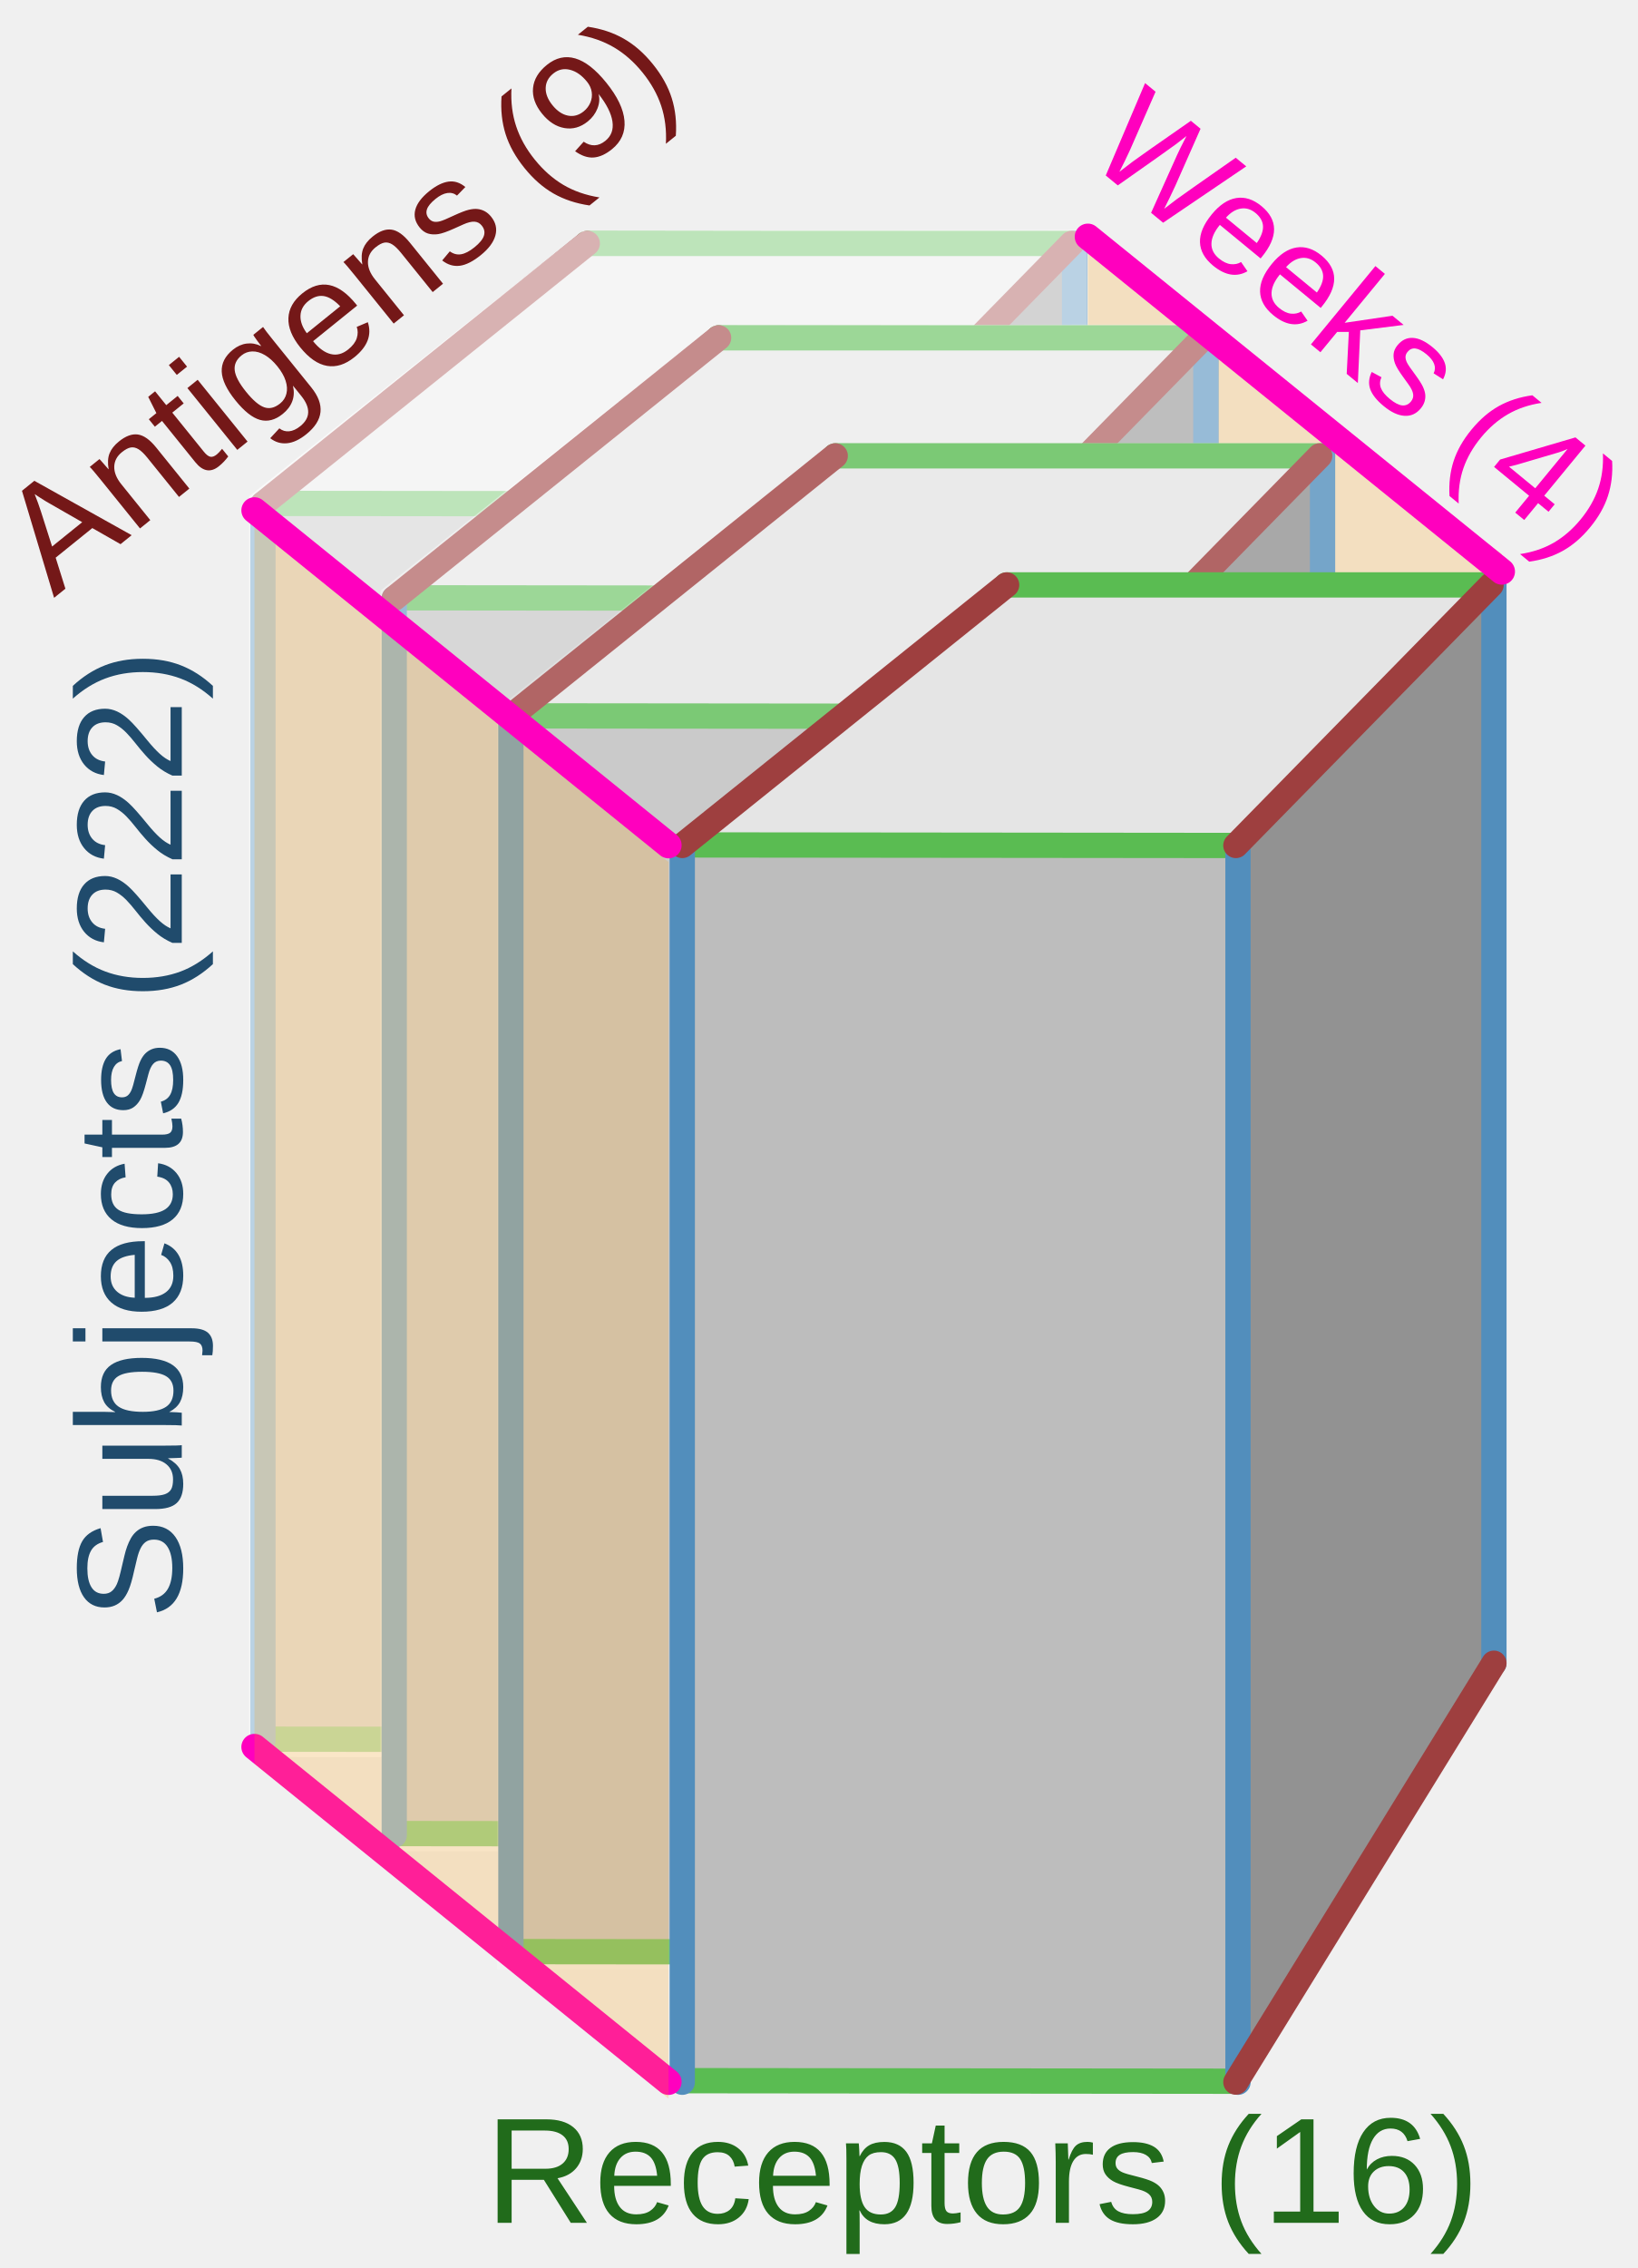
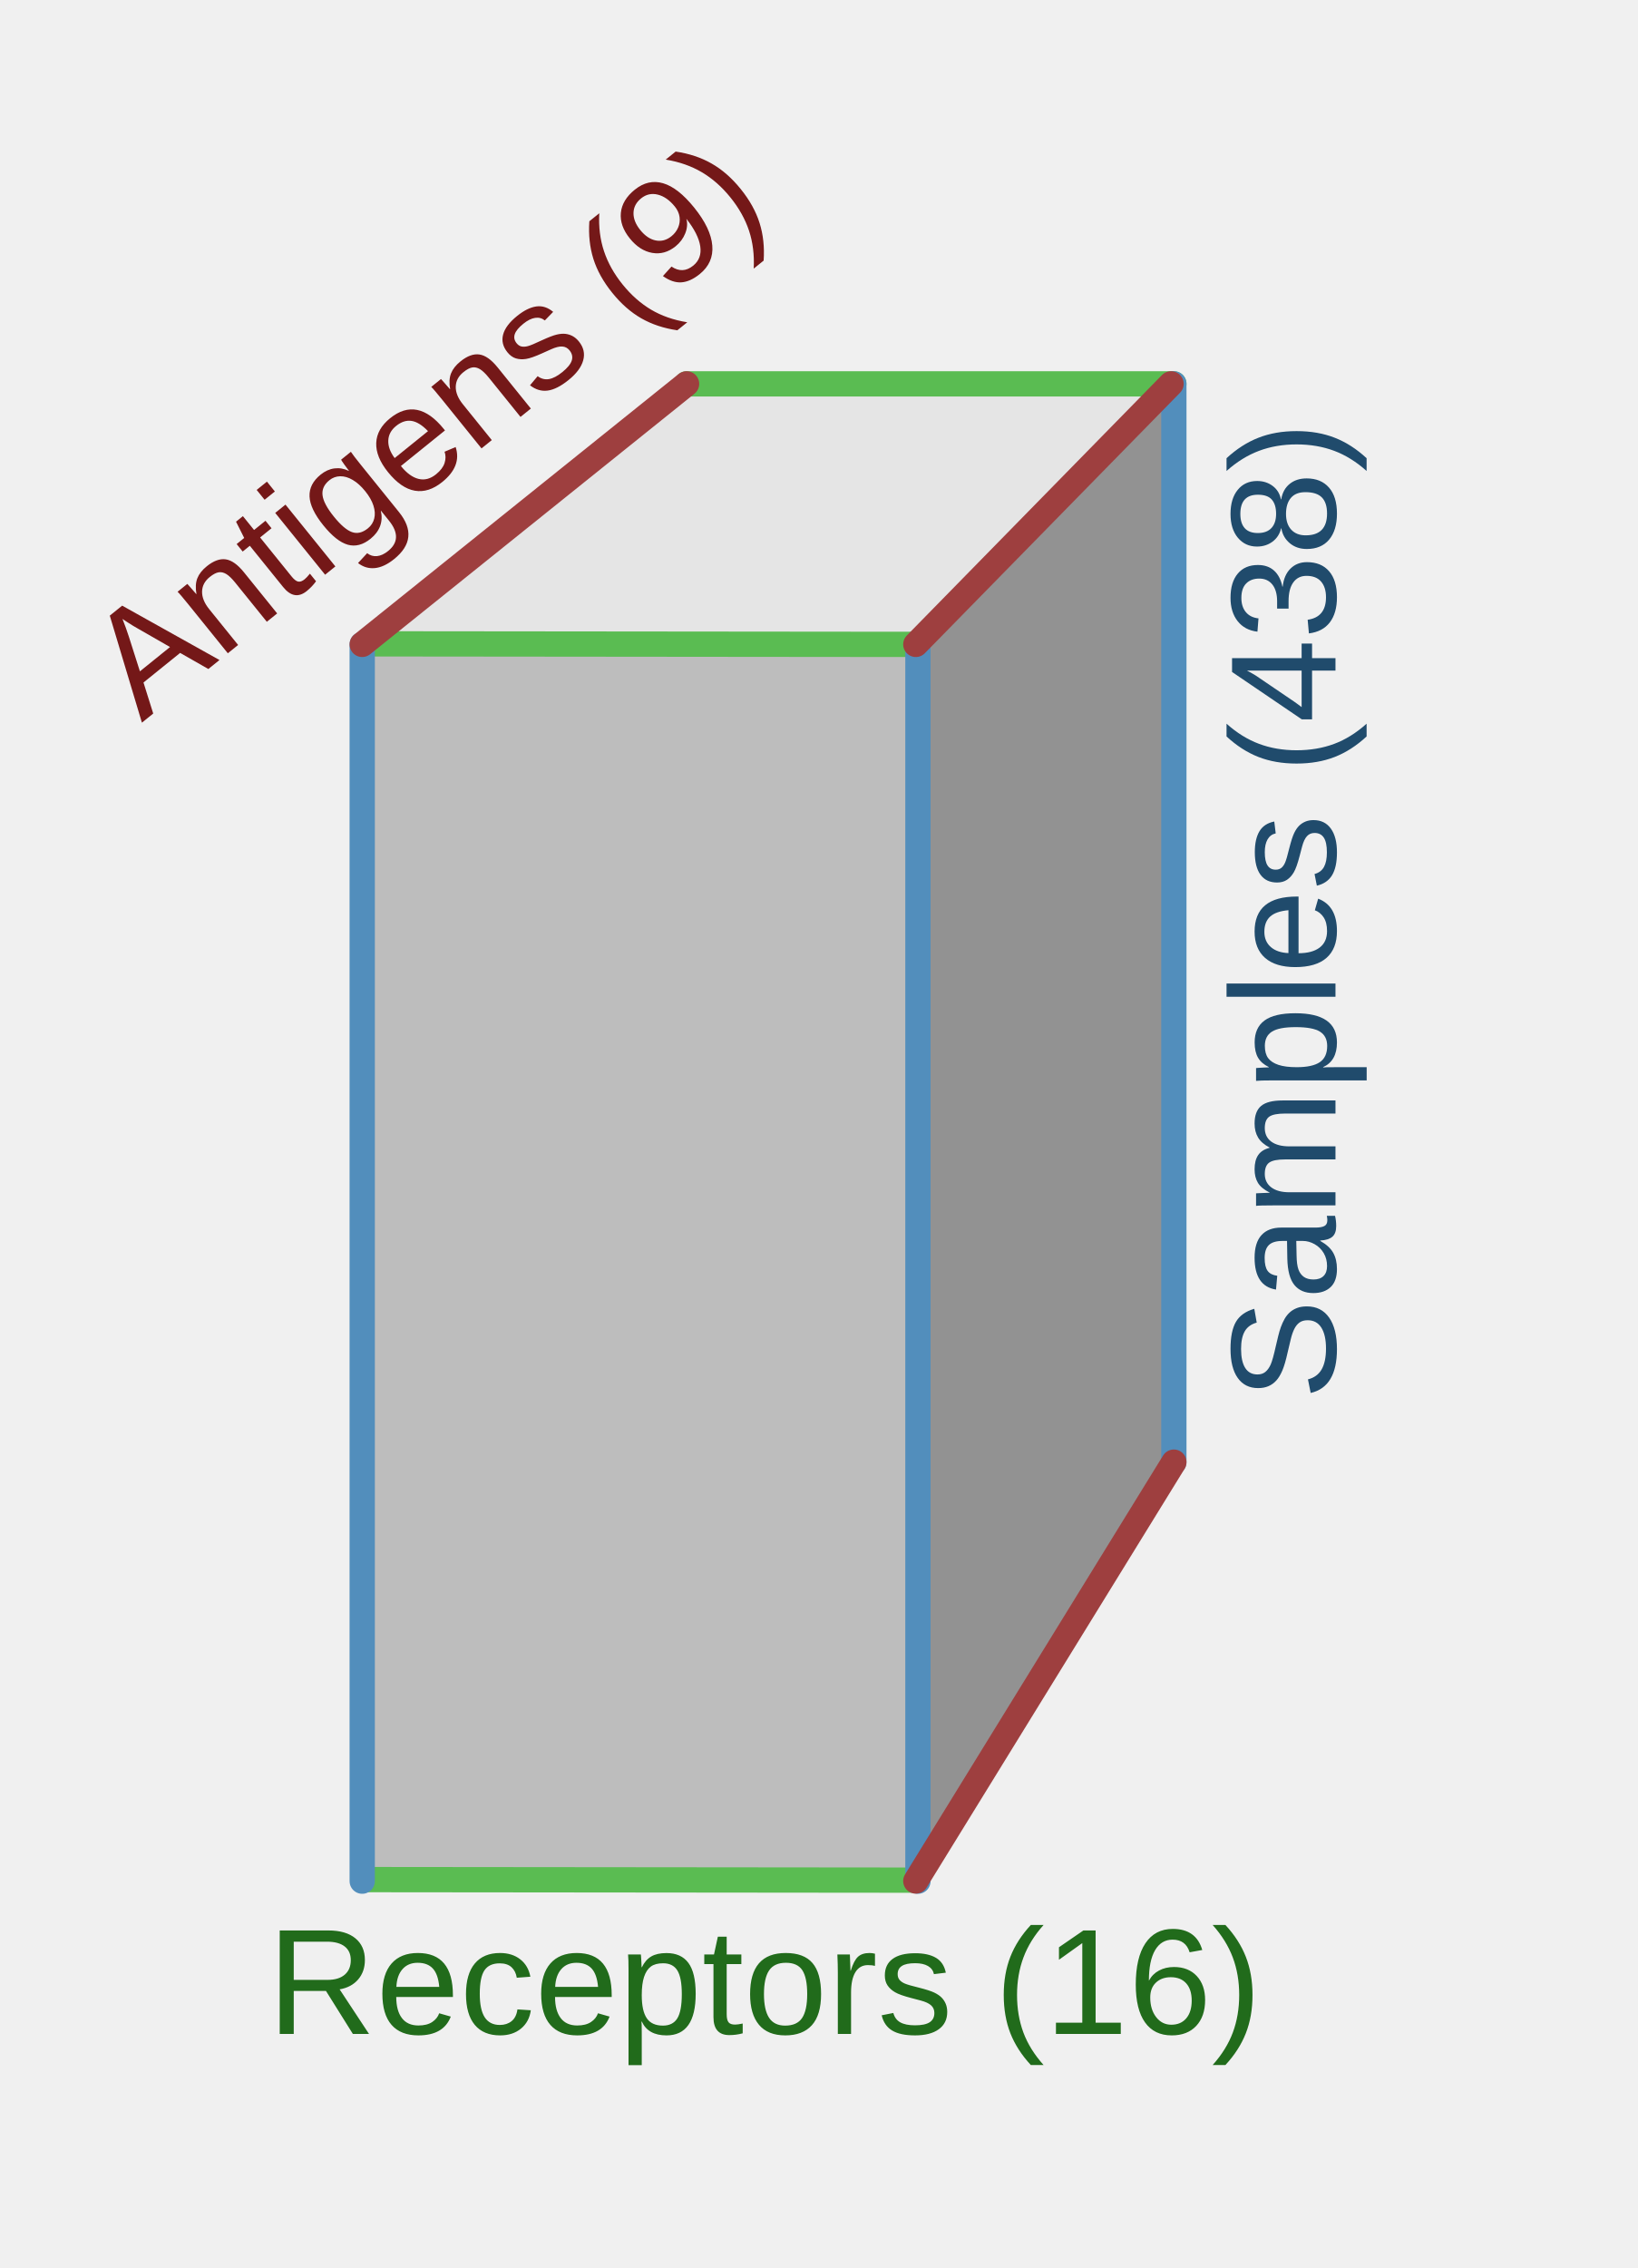
<svg xmlns="http://www.w3.org/2000/svg" width="100%" height="100%" viewBox="0 0 780 1080" version="1.1" xml:space="preserve" style="fill-rule:evenodd;clip-rule:evenodd;stroke-linecap:round;stroke-linejoin:round;stroke-miterlimit:1.5;">
  <g>
    <g>
      <g>
-         <path d="M279.693,115.912l-154.466,124.067l0,588.872l154.466,-197.477l-0,-515.462Z" style="fill:#fff;stroke:#000;stroke-width:4.25px;" />
+         <path d="M326.991,182.783l-154.465,124.067l-0,588.872l154.465,-197.478l0,-515.461Z" style="fill:#fff;stroke:#000;stroke-width:4.25px;" />
      </g>
      <g>
-         <rect x="279.693" y="115.912" width="230.781" height="515.462" style="fill:#fff;stroke:#000;stroke-width:4.25px;" />
+         <rect x="326.991" y="182.783" width="230.781" height="515.462" style="fill:#fff;stroke:#000;stroke-width:4.25px;" />
      </g>
      <g>
-         <rect x="125.227" y="239.907" width="263.681" height="588.944" style="fill:#bdbdbd;stroke:#000;stroke-width:4.25px;" />
+         <rect x="172.526" y="306.778" width="263.681" height="588.944" style="fill:#bdbdbd;stroke:#000;stroke-width:4.25px;" />
      </g>
      <g>
-         <path d="M388.908,239.979l121.567,-124.067l0,515.462l-121.567,197.477l-0,-588.872Z" style="fill:#929292;stroke:#000;stroke-width:4.25px;" />
+         <path d="M436.207,306.85l121.567,-124.067l-0,515.461l-121.567,197.478l-0,-588.872Z" style="fill:#929292;stroke:#000;stroke-width:4.25px;" />
      </g>
      <g>
-         <path d="M279.693,115.912l-154.466,123.995l263.681,0.072l121.567,-124.067l-230.782,-0Z" style="fill:#e5e5e5;stroke:#000;stroke-width:4.25px;" />
+         <path d="M326.991,182.783l-154.465,123.995l263.681,0.072l121.567,-124.067l-230.783,-0Z" style="fill:#e5e5e5;stroke:#000;stroke-width:4.25px;" />
      </g>
      <g>
-         <path d="M279.72,115.914l232.1,-0" style="fill:none;stroke:#5abc52;stroke-width:12.04px;" />
+         <path d="M327.019,182.785l232.1,-0" style="fill:none;stroke:#5abc52;stroke-width:12.04px;" />
      </g>
      <g>
-         <path d="M126.477,239.72l262.429,0.261" style="fill:none;stroke:#5abc52;stroke-width:12.04px;" />
+         <path d="M173.776,306.591l262.429,0.261" style="fill:none;stroke:#5abc52;stroke-width:12.04px;" />
      </g>
      <g>
-         <path d="M126.477,828.177l262.429,0.261" style="fill:none;stroke:#5abc52;stroke-width:12.04px;" />
+         <path d="M173.776,895.048l262.429,0.261" style="fill:none;stroke:#5abc52;stroke-width:12.04px;" />
      </g>
      <g>
-         <path d="M125.228,239.978l-0,588.936" style="fill:none;stroke:#528ebc;stroke-width:12.04px;" />
+         <path d="M172.526,306.849l0,588.936" style="fill:none;stroke:#528ebc;stroke-width:12.04px;" />
      </g>
      <g>
-         <path d="M389.921,239.978l-0,588.936" style="fill:none;stroke:#528ebc;stroke-width:12.04px;" />
+         <path d="M437.219,306.849l0,588.936" style="fill:none;stroke:#528ebc;stroke-width:12.04px;" />
      </g>
      <g>
-         <path d="M511.819,115.912l-0,513.474" style="fill:none;stroke:#528ebc;stroke-width:12.04px;" />
+         <path d="M559.117,182.783l0,513.474" style="fill:none;stroke:#528ebc;stroke-width:12.04px;" />
      </g>
      <g>
-         <path d="M279.724,115.912l-154.497,124.067" style="fill:none;stroke:#9e3f3f;stroke-width:12.04px;" />
+         <path d="M327.023,182.783l-154.497,124.067" style="fill:none;stroke:#9e3f3f;stroke-width:12.04px;" />
      </g>
      <g>
-         <path d="M510.475,115.912l-121.567,124.067" style="fill:none;stroke:#9e3f3f;stroke-width:12.04px;" />
+         <path d="M557.774,182.783l-121.567,124.067" style="fill:none;stroke:#9e3f3f;stroke-width:12.04px;" />
      </g>
      <g>
-         <path d="M511.818,629.388l-122.91,199.463" style="fill:none;stroke:#9e3f3f;stroke-width:12.04px;" />
+         <path d="M559.116,696.259l-122.909,199.463" style="fill:none;stroke:#9e3f3f;stroke-width:12.04px;" />
      </g>
    </g>
-     <path d="M118.666,236.328l159.042,-126.479l240.041,-0.304l0.403,523.763l-127.012,203.405l-272.474,-0.064l-0,-600.321Z" style="fill:#fff;fill-opacity:0.6;" />
-   </g>
-   <path d="M518.152,119.823l0,531.724l197.199,143.971l0,-531.723l-197.199,-143.972Z" style="fill:#ff9c00;fill-opacity:0.2;" />
-   <g>
-     <g>
-       <g>
-         <path d="M342.243,160.862l-154.465,124.068l-0,588.872l154.465,-197.478l0,-515.462Z" style="fill:#fff;stroke:#000;stroke-width:4.25px;" />
-       </g>
-       <g>
-         <rect x="342.243" y="160.863" width="230.781" height="515.462" style="fill:#fff;stroke:#000;stroke-width:4.25px;" />
-       </g>
-       <g>
-         <rect x="187.778" y="284.858" width="263.681" height="588.944" style="fill:#bdbdbd;stroke:#000;stroke-width:4.25px;" />
-       </g>
-       <g>
-         <path d="M451.458,284.93l121.568,-124.068l-0,515.462l-121.568,197.478l0,-588.872Z" style="fill:#929292;stroke:#000;stroke-width:4.25px;" />
-       </g>
-       <g>
-         <path d="M342.243,160.862l-154.465,123.996l263.68,0.072l121.568,-124.068l-230.783,0Z" style="fill:#e5e5e5;stroke:#000;stroke-width:4.25px;" />
-       </g>
-       <g>
-         <path d="M342.271,160.864l232.1,0" style="fill:none;stroke:#5abc52;stroke-width:12.04px;" />
-       </g>
-       <g>
-         <path d="M189.028,284.67l262.429,0.262" style="fill:none;stroke:#5abc52;stroke-width:12.04px;" />
-       </g>
-       <g>
-         <path d="M189.028,873.128l262.429,0.261" style="fill:none;stroke:#5abc52;stroke-width:12.04px;" />
-       </g>
-       <g>
-         <path d="M187.778,284.929l0,588.936" style="fill:none;stroke:#528ebc;stroke-width:12.04px;" />
-       </g>
-       <g>
-         <path d="M452.471,284.929l0,588.936" style="fill:none;stroke:#528ebc;stroke-width:12.04px;" />
-       </g>
-       <g>
-         <path d="M574.369,160.862l0,513.475" style="fill:none;stroke:#528ebc;stroke-width:12.04px;" />
-       </g>
-       <g>
-         <path d="M342.274,160.862l-154.496,124.068" style="fill:none;stroke:#9e3f3f;stroke-width:12.04px;" />
-       </g>
-       <g>
-         <path d="M573.026,160.862l-121.568,124.068" style="fill:none;stroke:#9e3f3f;stroke-width:12.04px;" />
-       </g>
-       <g>
-         <path d="M574.368,674.339l-122.91,199.463" style="fill:none;stroke:#9e3f3f;stroke-width:12.04px;" />
-       </g>
-     </g>
-     <path d="M181.216,281.279l159.042,-126.48l240.041,-0.303l0.404,523.763l-127.012,203.405l-272.475,-0.064l0,-600.321Z" style="fill:#fff;fill-opacity:0.4;" />
+     <path d="M165.964,303.199l159.042,-126.479l240.041,-0.304l0.404,523.763l-127.012,203.405l-272.475,-0.064l0,-600.321Z" style="fill:#fff;fill-opacity:0;" />
  </g>
  <g>
-     <g>
-       <g>
-         <path d="M397.806,217.077l-154.466,124.067l0,588.872l154.466,-197.478l-0,-515.461Z" style="fill:#fff;stroke:#000;stroke-width:4.25px;" />
-       </g>
-       <g>
-         <rect x="397.806" y="217.077" width="230.781" height="515.462" style="fill:#fff;stroke:#000;stroke-width:4.25px;" />
-       </g>
-       <g>
-         <rect x="243.34" y="341.072" width="263.681" height="588.944" style="fill:#bdbdbd;stroke:#000;stroke-width:4.25px;" />
-       </g>
-       <g>
-         <path d="M507.021,341.144l121.567,-124.067l0,515.461l-121.567,197.478l0,-588.872Z" style="fill:#929292;stroke:#000;stroke-width:4.25px;" />
-       </g>
-       <g>
-         <path d="M397.806,217.077l-154.466,123.995l263.681,0.072l121.567,-124.067l-230.782,-0Z" style="fill:#e5e5e5;stroke:#000;stroke-width:4.25px;" />
-       </g>
-       <g>
-         <path d="M397.833,217.079l232.1,-0" style="fill:none;stroke:#5abc52;stroke-width:12.04px;" />
-       </g>
-       <g>
-         <path d="M244.59,340.885l262.429,0.261" style="fill:none;stroke:#5abc52;stroke-width:12.04px;" />
-       </g>
-       <g>
-         <path d="M244.59,929.342l262.429,0.261" style="fill:none;stroke:#5abc52;stroke-width:12.04px;" />
-       </g>
-       <g>
-         <path d="M243.341,341.143l-0,588.936" style="fill:none;stroke:#528ebc;stroke-width:12.04px;" />
-       </g>
-       <g>
-         <path d="M508.034,341.143l-0,588.936" style="fill:none;stroke:#528ebc;stroke-width:12.04px;" />
-       </g>
-       <g>
-         <path d="M629.932,217.077l-0,513.474" style="fill:none;stroke:#528ebc;stroke-width:12.04px;" />
-       </g>
-       <g>
-         <path d="M397.837,217.077l-154.497,124.067" style="fill:none;stroke:#9e3f3f;stroke-width:12.04px;" />
-       </g>
-       <g>
-         <path d="M628.588,217.077l-121.567,124.067" style="fill:none;stroke:#9e3f3f;stroke-width:12.04px;" />
-       </g>
-       <g>
-         <path d="M629.931,730.553l-122.91,199.463" style="fill:none;stroke:#9e3f3f;stroke-width:12.04px;" />
-       </g>
-     </g>
-     <path d="M236.779,337.493l159.042,-126.479l240.041,-0.304l0.403,523.763l-127.012,203.405l-272.474,-0.064l-0,-600.321Z" style="fill:#fff;fill-opacity:0.2;" />
+     <text x="127.363px" y="968.532px" style="font-family:'ArialMT', 'Arial', sans-serif;font-size:71.615px;fill:#216b1b;">Receptors (16)</text>
+   </g>
+   <g transform="matrix(0.778066,-0.628183,0.628183,0.778066,-201.25,118.785)">
+     <text x="67.485px" y="344.211px" style="font-family:'ArialMT', 'Arial', sans-serif;font-size:71.615px;fill:#741818;">Antigens (9)</text>
  </g>
  <g>
-     <g>
-       <g>
-         <path d="M479.436,278.536l-154.466,124.067l0,588.872l154.466,-197.478l-0,-515.461Z" style="fill:#fff;stroke:#000;stroke-width:4.25px;" />
-       </g>
-       <g>
-         <rect x="479.436" y="278.536" width="230.781" height="515.462" style="fill:#fff;stroke:#000;stroke-width:4.25px;" />
-       </g>
-       <g>
-         <rect x="324.97" y="402.531" width="263.681" height="588.944" style="fill:#bdbdbd;stroke:#000;stroke-width:4.25px;" />
-       </g>
-       <g>
-         <path d="M588.651,402.603l121.567,-124.067l0,515.461l-121.567,197.478l0,-588.872Z" style="fill:#929292;stroke:#000;stroke-width:4.25px;" />
-       </g>
-       <g>
-         <path d="M479.436,278.536l-154.466,123.995l263.681,0.072l121.567,-124.067l-230.782,-0Z" style="fill:#e5e5e5;stroke:#000;stroke-width:4.25px;" />
-       </g>
-       <g>
-         <path d="M479.463,278.538l232.101,-0" style="fill:none;stroke:#5abc52;stroke-width:12.04px;" />
-       </g>
-       <g>
-         <path d="M326.22,402.344l262.429,0.261" style="fill:none;stroke:#5abc52;stroke-width:12.04px;" />
-       </g>
-       <g>
-         <path d="M326.22,990.801l262.429,0.261" style="fill:none;stroke:#5abc52;stroke-width:12.04px;" />
-       </g>
-       <g>
-         <path d="M324.971,402.602l-0,588.936" style="fill:none;stroke:#528ebc;stroke-width:12.04px;" />
-       </g>
-       <g>
-         <path d="M589.664,402.602l-0,588.936" style="fill:none;stroke:#528ebc;stroke-width:12.04px;" />
-       </g>
-       <g>
-         <path d="M711.562,278.536l-0,513.474" style="fill:none;stroke:#528ebc;stroke-width:12.04px;" />
-       </g>
-       <g>
-         <path d="M479.467,278.536l-154.497,124.067" style="fill:none;stroke:#9e3f3f;stroke-width:12.04px;" />
-       </g>
-       <g>
-         <path d="M710.218,278.536l-121.567,124.067" style="fill:none;stroke:#9e3f3f;stroke-width:12.04px;" />
-       </g>
-       <g>
-         <path d="M711.561,792.012l-122.91,199.463" style="fill:none;stroke:#9e3f3f;stroke-width:12.04px;" />
-       </g>
-     </g>
-     <path d="M318.409,398.952l159.042,-126.48l240.041,-0.303l0.403,523.763l-127.011,203.405l-272.475,-0.064l-0,-600.321Z" style="fill:#fff;fill-opacity:0;" />
-   </g>
-   <g>
-     <text x="231.149px" y="1058.47px" style="font-family:'ArialMT', 'Arial', sans-serif;font-size:71.615px;fill:#216b1b;">Receptors (16)</text>
-   </g>
-   <g transform="matrix(0.778066,-0.628183,0.628183,0.778066,-173.191,79.3151)">
-     <text x="25.655px" y="284.765px" style="font-family:'ArialMT', 'Arial', sans-serif;font-size:71.615px;fill:#741818;">Antigens (9)</text>
-   </g>
-   <g>
-     <g transform="matrix(6.12323e-17,-1,1,6.12323e-17,-684.443,857.598)">
-       <text x="86.577px" y="771.02px" style="font-family:'ArialMT', 'Arial', sans-serif;font-size:71.615px;fill:#204b6c;">Subjects (222)</text>
+     <g transform="matrix(6.12323e-17,-1,1,6.12323e-17,-30.4664,1302.66)">
+       <text x="636.098px" y="666.565px" style="font-family:'ArialMT', 'Arial', sans-serif;font-size:71.615px;fill:#204b6c;">Samples (438)</text>
    </g>
  </g>
-   <path d="M121.21,243.037l197.199,159.442" style="fill:none;stroke:#ff00be;stroke-width:12.5px;" />
-   <path d="M121.21,831.895l197.199,159.442" style="fill:none;stroke:#ff00be;stroke-width:12.5px;" />
-   <path d="M518.152,112.727l197.199,159.442" style="fill:none;stroke:#ff00be;stroke-width:12.5px;" />
-   <g transform="matrix(0.772118,0.635479,-0.635479,0.772118,-482.424,-37.2881)">
-     <text x="842.152px" y="-547.949px" style="font-family:'ArialMT', 'Arial', sans-serif;font-size:66.667px;fill:#ff00be;">W<tspan x="903.871px 940.948px " y="-547.949px -547.949px ">ee</tspan>ks (4)</text>
-   </g>
-   <path d="M121.21,251.037l-0,588.858l197.199,159.442l-0,-588.858l-197.199,-159.442Z" style="fill:#ff9c00;fill-opacity:0.2;" />
</svg>
